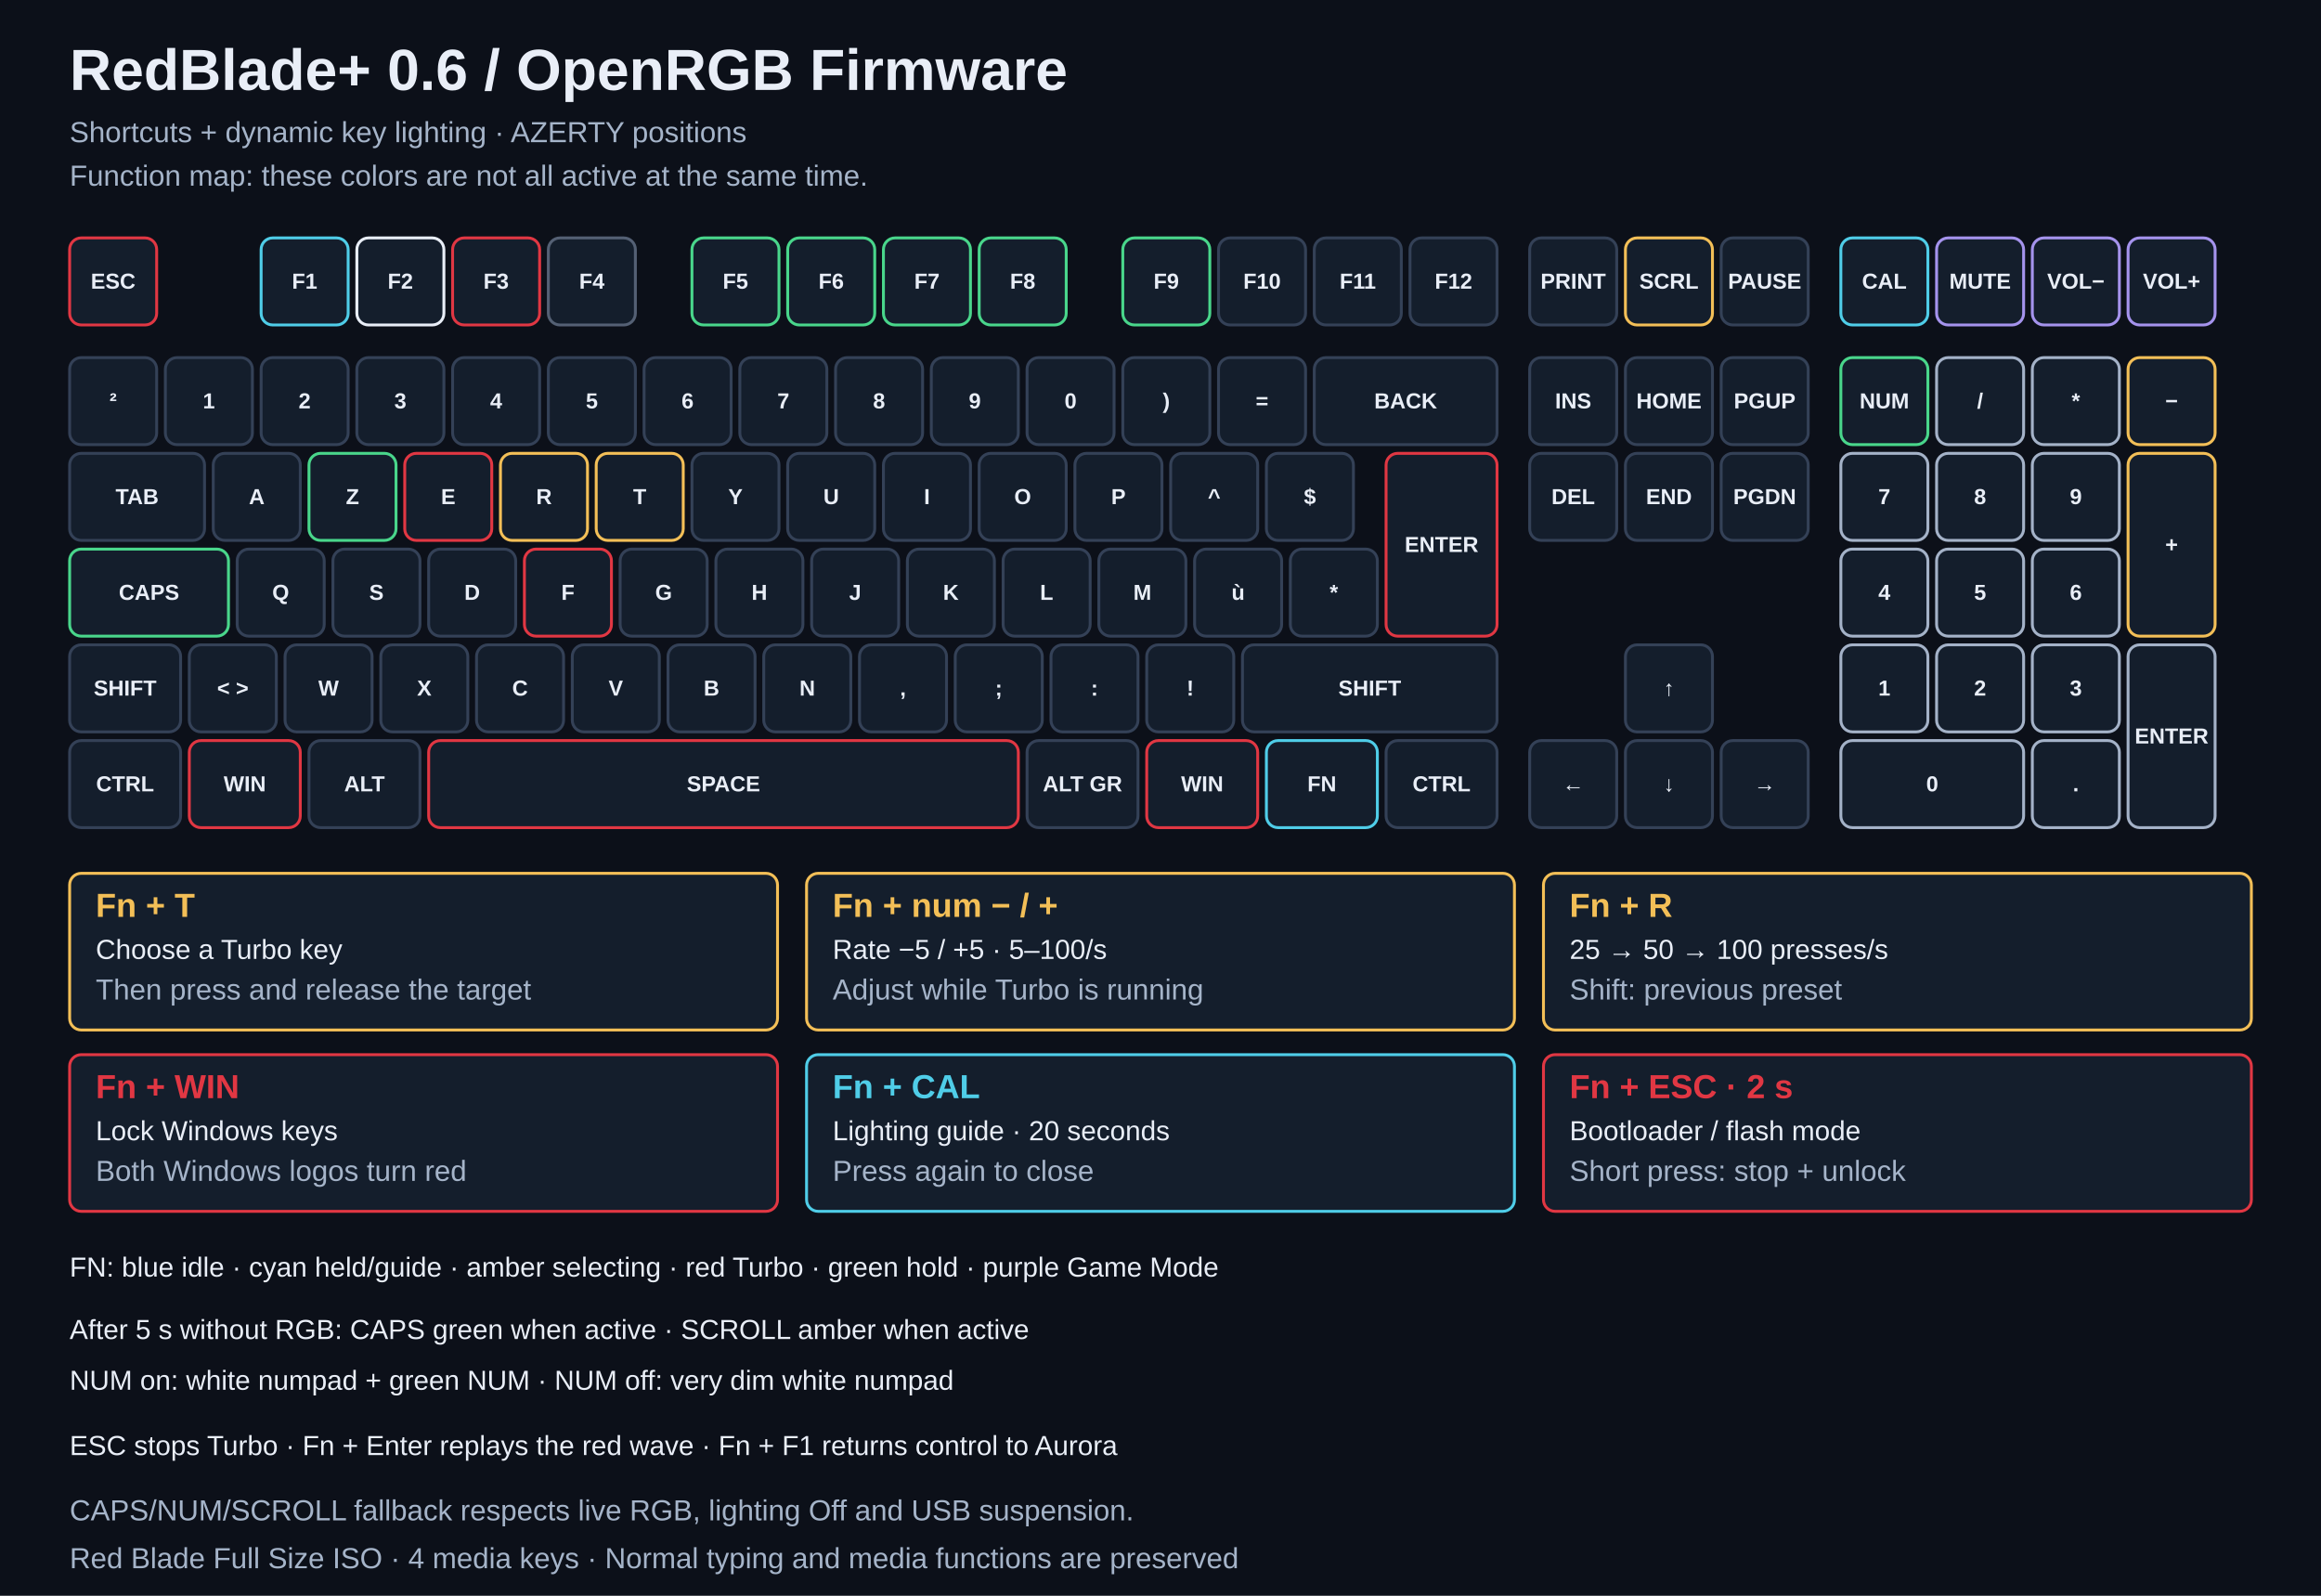
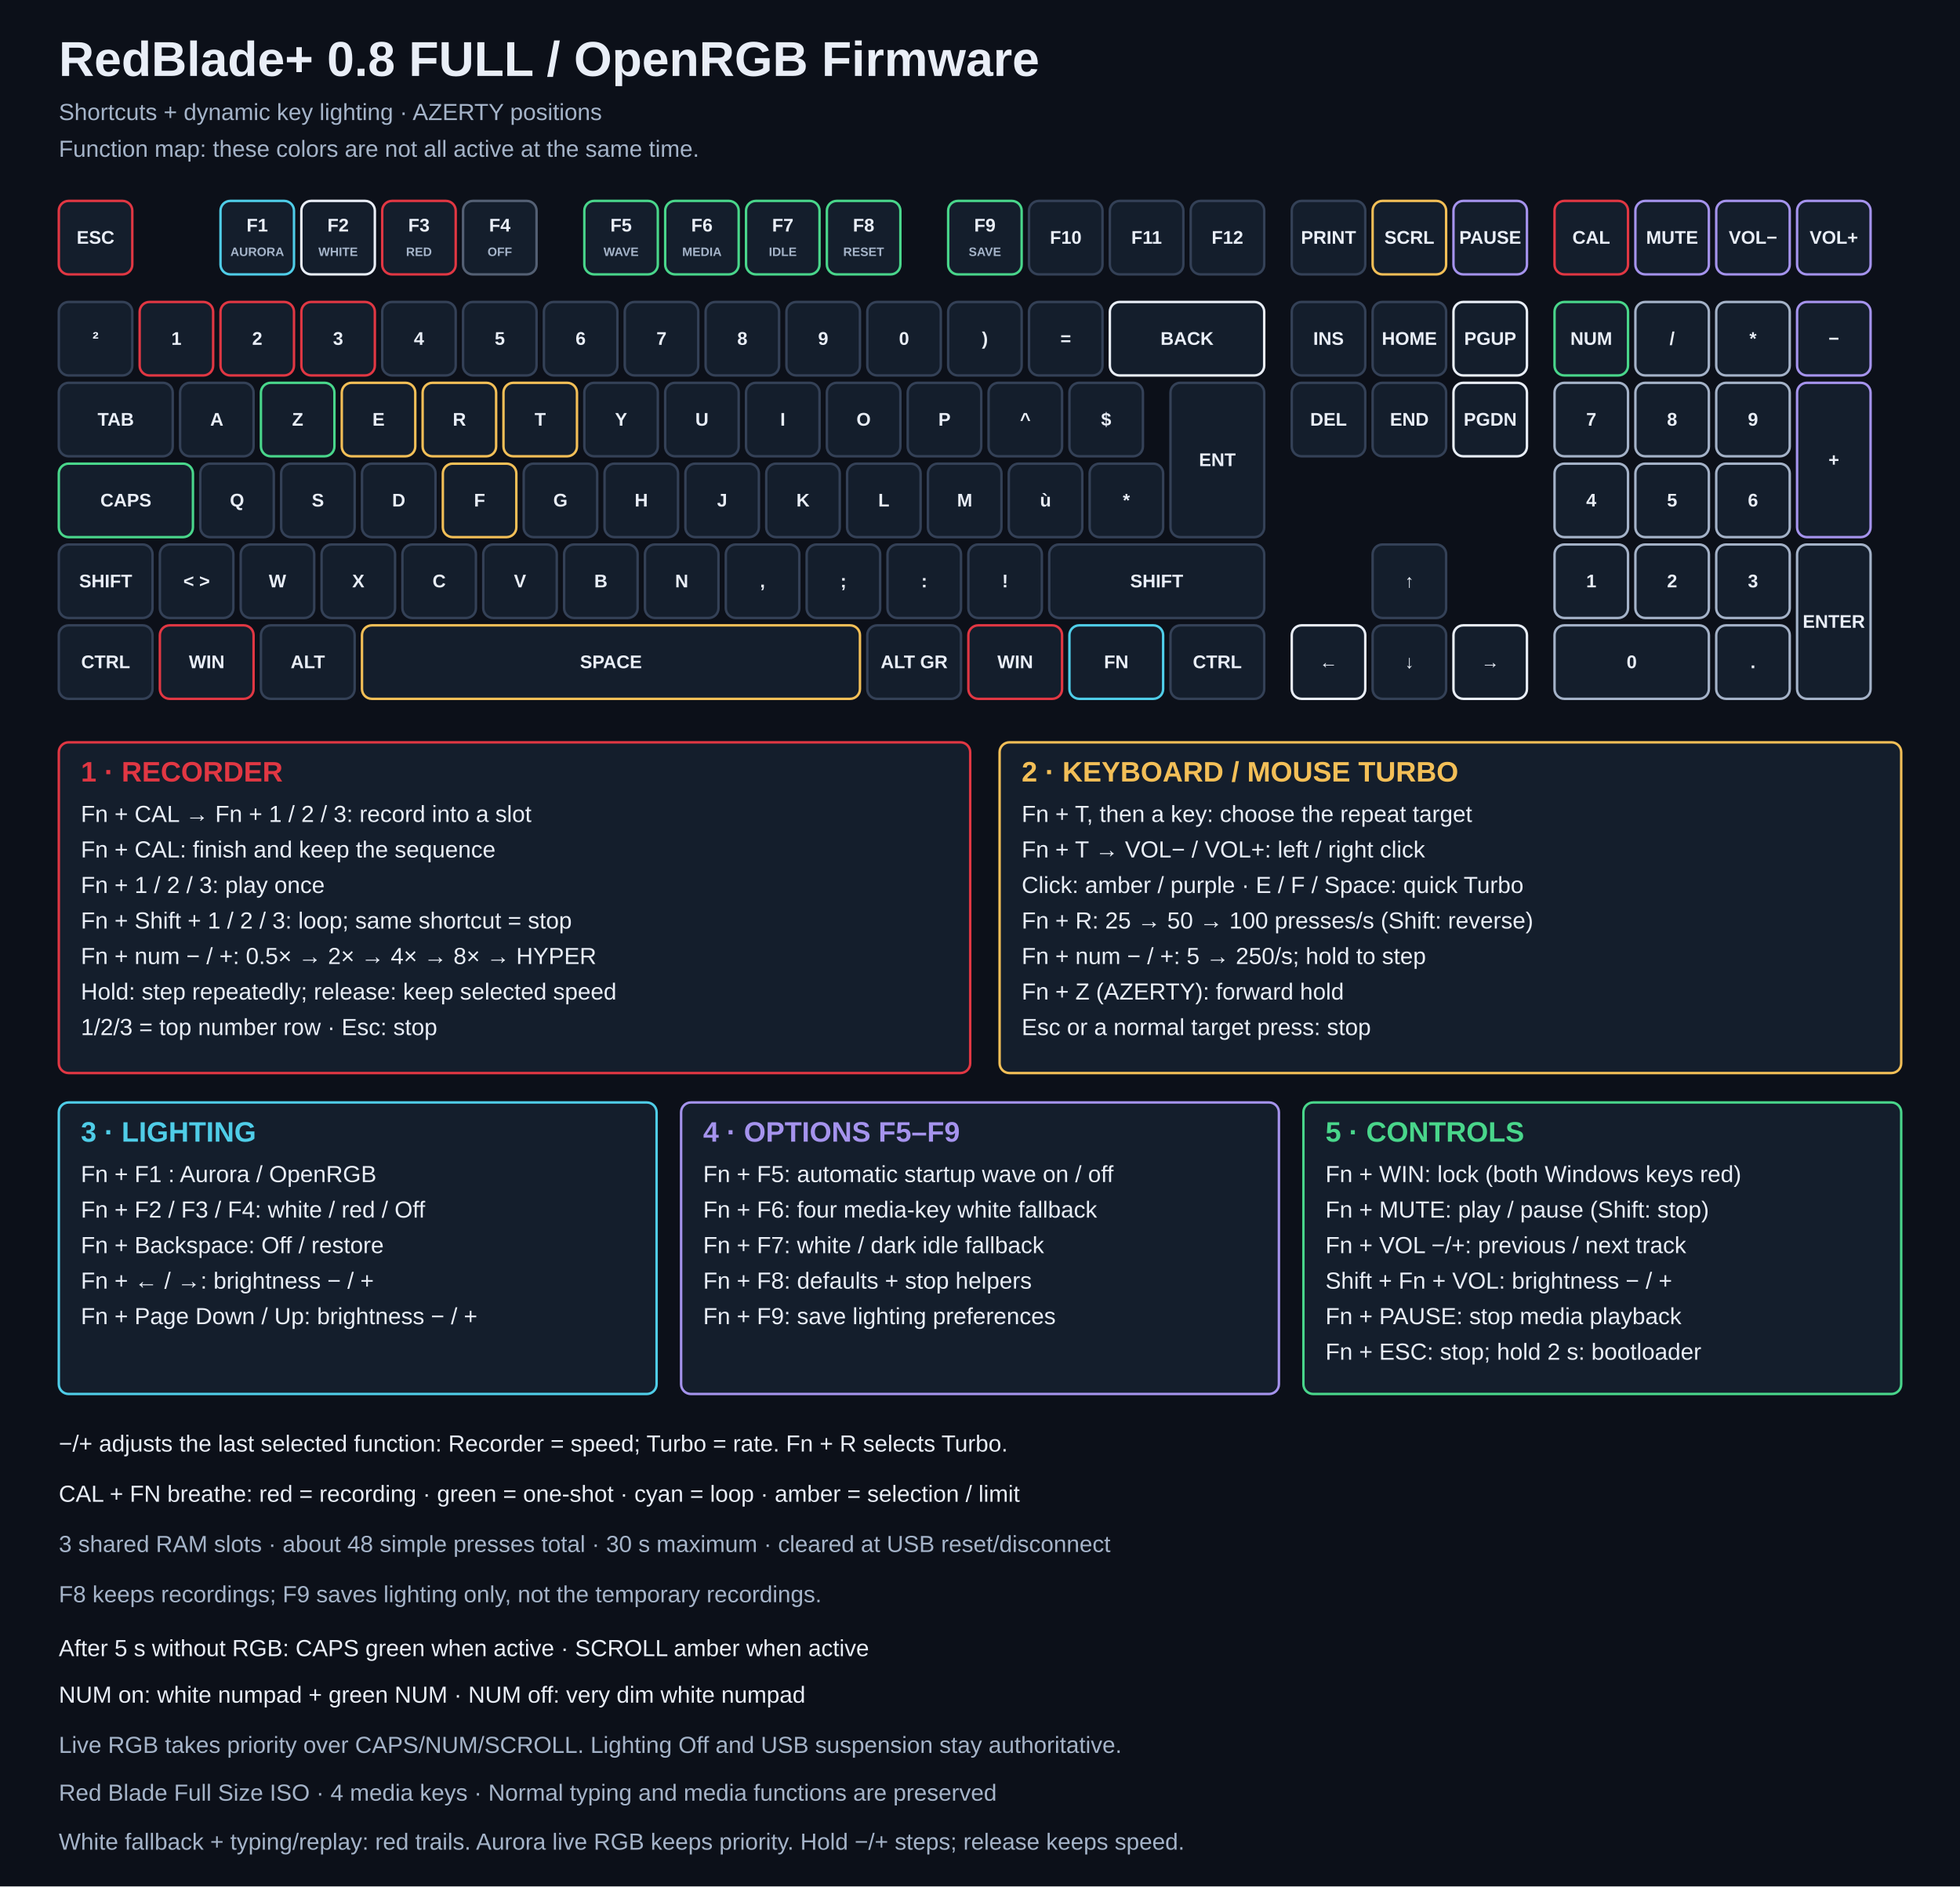
- <svg xmlns="http://www.w3.org/2000/svg" width="1600" height="1100" viewBox="0 0 1600 1100">
-   <rect width="1600" height="1100" fill="#0c1019" />
-   <style>text{font-family:Arial,DejaVu Sans,sans-serif;fill:#e9eef7}.title{font-size:40px;font-weight:700}.sub{font-size:20px;fill:#a5b4c9}.key{font-size:15px;font-weight:700;text-anchor:middle}.card{font-size:23px;font-weight:700}.body{font-size:19px}</style>
-   <text x="48" y="62" class="title">RedBlade+ 0.6  /  OpenRGB Firmware</text>
+ <svg xmlns="http://www.w3.org/2000/svg" width="1600" height="1540" viewBox="0 0 1600 1540">
+   <rect width="1600" height="1540" fill="#0c1019" />
+   <style>text{font-family:Arial,DejaVu Sans,sans-serif;fill:#e9eef7}.title{font-size:40px;font-weight:700}.sub{font-size:19px;fill:#a5b4c9}.key{font-size:15px;font-weight:700;text-anchor:middle}.tiny{font-size:10px;font-weight:700;text-anchor:middle;fill:#a5b4c9}.card{font-size:23px;font-weight:700}.body{font-size:19px}</style>
+   <text x="48" y="62" class="title">RedBlade+ 0.8 FULL  /  OpenRGB Firmware</text>
  <text x="48" y="98" class="sub">Shortcuts + dynamic key lighting · AZERTY positions</text>
  <text x="48" y="128" class="sub">Function map: these colors are not all active at the same time.</text>
  <rect x="48" y="164" width="60" height="60" rx="8" fill="#141e2c" stroke="#e13743" stroke-width="2" />
  <text x="78.0" y="199.0" class="key">ESC</text>
  <rect x="180" y="164" width="60" height="60" rx="8" fill="#141e2c" stroke="#4fcde8" stroke-width="2" />
-   <text x="210.0" y="199.0" class="key">F1</text>
+   <text x="210.0" y="189.0" class="key">F1</text>
+   <text x="210.0" y="209.0" class="tiny">AURORA</text>
  <rect x="246" y="164" width="60" height="60" rx="8" fill="#141e2c" stroke="#e9eef7" stroke-width="2" />
-   <text x="276.0" y="199.0" class="key">F2</text>
+   <text x="276.0" y="189.0" class="key">F2</text>
+   <text x="276.0" y="209.0" class="tiny">WHITE</text>
  <rect x="312" y="164" width="60" height="60" rx="8" fill="#141e2c" stroke="#e13743" stroke-width="2" />
-   <text x="342.0" y="199.0" class="key">F3</text>
+   <text x="342.0" y="189.0" class="key">F3</text>
+   <text x="342.0" y="209.0" class="tiny">RED</text>
  <rect x="378" y="164" width="60" height="60" rx="8" fill="#141e2c" stroke="#546074" stroke-width="2" />
-   <text x="408.0" y="199.0" class="key">F4</text>
+   <text x="408.0" y="189.0" class="key">F4</text>
+   <text x="408.0" y="209.0" class="tiny">OFF</text>
  <rect x="477.0" y="164" width="60" height="60" rx="8" fill="#141e2c" stroke="#49d68b" stroke-width="2" />
-   <text x="507.0" y="199.0" class="key">F5</text>
+   <text x="507.0" y="189.0" class="key">F5</text>
+   <text x="507.0" y="209.0" class="tiny">WAVE</text>
  <rect x="543.0" y="164" width="60" height="60" rx="8" fill="#141e2c" stroke="#49d68b" stroke-width="2" />
-   <text x="573.0" y="199.0" class="key">F6</text>
+   <text x="573.0" y="189.0" class="key">F6</text>
+   <text x="573.0" y="209.0" class="tiny">MEDIA</text>
  <rect x="609.0" y="164" width="60" height="60" rx="8" fill="#141e2c" stroke="#49d68b" stroke-width="2" />
-   <text x="639.0" y="199.0" class="key">F7</text>
+   <text x="639.0" y="189.0" class="key">F7</text>
+   <text x="639.0" y="209.0" class="tiny">IDLE</text>
  <rect x="675.0" y="164" width="60" height="60" rx="8" fill="#141e2c" stroke="#49d68b" stroke-width="2" />
-   <text x="705.0" y="199.0" class="key">F8</text>
+   <text x="705.0" y="189.0" class="key">F8</text>
+   <text x="705.0" y="209.0" class="tiny">RESET</text>
  <rect x="774" y="164" width="60" height="60" rx="8" fill="#141e2c" stroke="#49d68b" stroke-width="2" />
-   <text x="804.0" y="199.0" class="key">F9</text>
+   <text x="804.0" y="189.0" class="key">F9</text>
+   <text x="804.0" y="209.0" class="tiny">SAVE</text>
  <rect x="840" y="164" width="60" height="60" rx="8" fill="#141e2c" stroke="#344157" stroke-width="2" />
  <text x="870.0" y="199.0" class="key">F10</text>
  <rect x="906" y="164" width="60" height="60" rx="8" fill="#141e2c" stroke="#344157" stroke-width="2" />
  <text x="936.0" y="199.0" class="key">F11</text>
  <rect x="972" y="164" width="60" height="60" rx="8" fill="#141e2c" stroke="#344157" stroke-width="2" />
  <text x="1002.0" y="199.0" class="key">F12</text>
  <rect x="1054.5" y="164" width="60" height="60" rx="8" fill="#141e2c" stroke="#344157" stroke-width="2" />
  <text x="1084.5" y="199.0" class="key">PRINT</text>
  <rect x="1120.5" y="164" width="60" height="60" rx="8" fill="#141e2c" stroke="#f3bf57" stroke-width="2" />
  <text x="1150.5" y="199.0" class="key">SCRL</text>
-   <rect x="1186.5" y="164" width="60" height="60" rx="8" fill="#141e2c" stroke="#344157" stroke-width="2" />
+   <rect x="1186.5" y="164" width="60" height="60" rx="8" fill="#141e2c" stroke="#a593ed" stroke-width="2" />
  <text x="1216.5" y="199.0" class="key">PAUSE</text>
-   <rect x="1269.0" y="164" width="60" height="60" rx="8" fill="#141e2c" stroke="#4fcde8" stroke-width="2" />
+   <rect x="1269.0" y="164" width="60" height="60" rx="8" fill="#141e2c" stroke="#e13743" stroke-width="2" />
  <text x="1299.0" y="199.0" class="key">CAL</text>
  <rect x="1335.0" y="164" width="60" height="60" rx="8" fill="#141e2c" stroke="#a593ed" stroke-width="2" />
  <text x="1365.0" y="199.0" class="key">MUTE</text>
  <rect x="1401.0" y="164" width="60" height="60" rx="8" fill="#141e2c" stroke="#a593ed" stroke-width="2" />
  <text x="1431.0" y="199.0" class="key">VOL−</text>
  <rect x="1467.0" y="164" width="60" height="60" rx="8" fill="#141e2c" stroke="#a593ed" stroke-width="2" />
  <text x="1497.0" y="199.0" class="key">VOL+</text>
  <rect x="48" y="246.5" width="60" height="60" rx="8" fill="#141e2c" stroke="#344157" stroke-width="2" />
  <text x="78.0" y="281.5" class="key">²</text>
-   <rect x="114" y="246.5" width="60" height="60" rx="8" fill="#141e2c" stroke="#344157" stroke-width="2" />
+   <rect x="114" y="246.5" width="60" height="60" rx="8" fill="#141e2c" stroke="#e13743" stroke-width="2" />
  <text x="144.0" y="281.5" class="key">1</text>
-   <rect x="180" y="246.5" width="60" height="60" rx="8" fill="#141e2c" stroke="#344157" stroke-width="2" />
+   <rect x="180" y="246.5" width="60" height="60" rx="8" fill="#141e2c" stroke="#e13743" stroke-width="2" />
  <text x="210.0" y="281.5" class="key">2</text>
-   <rect x="246" y="246.5" width="60" height="60" rx="8" fill="#141e2c" stroke="#344157" stroke-width="2" />
+   <rect x="246" y="246.5" width="60" height="60" rx="8" fill="#141e2c" stroke="#e13743" stroke-width="2" />
  <text x="276.0" y="281.5" class="key">3</text>
  <rect x="312" y="246.5" width="60" height="60" rx="8" fill="#141e2c" stroke="#344157" stroke-width="2" />
  <text x="342.0" y="281.5" class="key">4</text>
  <rect x="378" y="246.5" width="60" height="60" rx="8" fill="#141e2c" stroke="#344157" stroke-width="2" />
  <text x="408.0" y="281.5" class="key">5</text>
  <rect x="444" y="246.5" width="60" height="60" rx="8" fill="#141e2c" stroke="#344157" stroke-width="2" />
  <text x="474.0" y="281.5" class="key">6</text>
  <rect x="510" y="246.5" width="60" height="60" rx="8" fill="#141e2c" stroke="#344157" stroke-width="2" />
  <text x="540.0" y="281.5" class="key">7</text>
  <rect x="576" y="246.5" width="60" height="60" rx="8" fill="#141e2c" stroke="#344157" stroke-width="2" />
  <text x="606.0" y="281.5" class="key">8</text>
  <rect x="642" y="246.5" width="60" height="60" rx="8" fill="#141e2c" stroke="#344157" stroke-width="2" />
  <text x="672.0" y="281.5" class="key">9</text>
  <rect x="708" y="246.5" width="60" height="60" rx="8" fill="#141e2c" stroke="#344157" stroke-width="2" />
  <text x="738.0" y="281.5" class="key">0</text>
  <rect x="774" y="246.5" width="60" height="60" rx="8" fill="#141e2c" stroke="#344157" stroke-width="2" />
  <text x="804.0" y="281.5" class="key">)</text>
  <rect x="840" y="246.5" width="60" height="60" rx="8" fill="#141e2c" stroke="#344157" stroke-width="2" />
  <text x="870.0" y="281.5" class="key">=</text>
-   <rect x="906" y="246.5" width="126" height="60" rx="8" fill="#141e2c" stroke="#344157" stroke-width="2" />
+   <rect x="906" y="246.5" width="126" height="60" rx="8" fill="#141e2c" stroke="#e9eef7" stroke-width="2" />
  <text x="969.0" y="281.5" class="key">BACK</text>
  <rect x="1054.5" y="246.5" width="60" height="60" rx="8" fill="#141e2c" stroke="#344157" stroke-width="2" />
  <text x="1084.5" y="281.5" class="key">INS</text>
  <rect x="1120.5" y="246.5" width="60" height="60" rx="8" fill="#141e2c" stroke="#344157" stroke-width="2" />
  <text x="1150.5" y="281.5" class="key">HOME</text>
-   <rect x="1186.5" y="246.5" width="60" height="60" rx="8" fill="#141e2c" stroke="#344157" stroke-width="2" />
+   <rect x="1186.5" y="246.5" width="60" height="60" rx="8" fill="#141e2c" stroke="#e9eef7" stroke-width="2" />
  <text x="1216.5" y="281.5" class="key">PGUP</text>
  <rect x="1269.0" y="246.5" width="60" height="60" rx="8" fill="#141e2c" stroke="#49d68b" stroke-width="2" />
  <text x="1299.0" y="281.5" class="key">NUM</text>
  <rect x="1335.0" y="246.5" width="60" height="60" rx="8" fill="#141e2c" stroke="#a4b2c8" stroke-width="2" />
  <text x="1365.0" y="281.5" class="key">/</text>
  <rect x="1401.0" y="246.5" width="60" height="60" rx="8" fill="#141e2c" stroke="#a4b2c8" stroke-width="2" />
  <text x="1431.0" y="281.5" class="key">*</text>
-   <rect x="1467.0" y="246.5" width="60" height="60" rx="8" fill="#141e2c" stroke="#f3bf57" stroke-width="2" />
+   <rect x="1467.0" y="246.5" width="60" height="60" rx="8" fill="#141e2c" stroke="#a593ed" stroke-width="2" />
  <text x="1497.0" y="281.5" class="key">−</text>
  <rect x="48" y="312.5" width="93.0" height="60" rx="8" fill="#141e2c" stroke="#344157" stroke-width="2" />
  <text x="94.5" y="347.5" class="key">TAB</text>
  <rect x="147.0" y="312.5" width="60" height="60" rx="8" fill="#141e2c" stroke="#344157" stroke-width="2" />
  <text x="177.0" y="347.5" class="key">A</text>
  <rect x="213.0" y="312.5" width="60" height="60" rx="8" fill="#141e2c" stroke="#49d68b" stroke-width="2" />
  <text x="243.0" y="347.5" class="key">Z</text>
-   <rect x="279.0" y="312.5" width="60" height="60" rx="8" fill="#141e2c" stroke="#e13743" stroke-width="2" />
+   <rect x="279.0" y="312.5" width="60" height="60" rx="8" fill="#141e2c" stroke="#f3bf57" stroke-width="2" />
  <text x="309.0" y="347.5" class="key">E</text>
  <rect x="345.0" y="312.5" width="60" height="60" rx="8" fill="#141e2c" stroke="#f3bf57" stroke-width="2" />
  <text x="375.0" y="347.5" class="key">R</text>
  <rect x="411.0" y="312.5" width="60" height="60" rx="8" fill="#141e2c" stroke="#f3bf57" stroke-width="2" />
  <text x="441.0" y="347.5" class="key">T</text>
  <rect x="477.0" y="312.5" width="60" height="60" rx="8" fill="#141e2c" stroke="#344157" stroke-width="2" />
  <text x="507.0" y="347.5" class="key">Y</text>
  <rect x="543.0" y="312.5" width="60" height="60" rx="8" fill="#141e2c" stroke="#344157" stroke-width="2" />
  <text x="573.0" y="347.5" class="key">U</text>
  <rect x="609.0" y="312.5" width="60" height="60" rx="8" fill="#141e2c" stroke="#344157" stroke-width="2" />
  <text x="639.0" y="347.5" class="key">I</text>
  <rect x="675.0" y="312.5" width="60" height="60" rx="8" fill="#141e2c" stroke="#344157" stroke-width="2" />
  <text x="705.0" y="347.5" class="key">O</text>
  <rect x="741.0" y="312.5" width="60" height="60" rx="8" fill="#141e2c" stroke="#344157" stroke-width="2" />
  <text x="771.0" y="347.5" class="key">P</text>
  <rect x="807.0" y="312.5" width="60" height="60" rx="8" fill="#141e2c" stroke="#344157" stroke-width="2" />
  <text x="837.0" y="347.5" class="key">^</text>
  <rect x="873.0" y="312.5" width="60" height="60" rx="8" fill="#141e2c" stroke="#344157" stroke-width="2" />
  <text x="903.0" y="347.5" class="key">$</text>
  <rect x="1054.5" y="312.5" width="60" height="60" rx="8" fill="#141e2c" stroke="#344157" stroke-width="2" />
  <text x="1084.5" y="347.5" class="key">DEL</text>
  <rect x="1120.5" y="312.5" width="60" height="60" rx="8" fill="#141e2c" stroke="#344157" stroke-width="2" />
  <text x="1150.5" y="347.5" class="key">END</text>
-   <rect x="1186.5" y="312.5" width="60" height="60" rx="8" fill="#141e2c" stroke="#344157" stroke-width="2" />
+   <rect x="1186.5" y="312.5" width="60" height="60" rx="8" fill="#141e2c" stroke="#e9eef7" stroke-width="2" />
  <text x="1216.5" y="347.5" class="key">PGDN</text>
  <rect x="1269.0" y="312.5" width="60" height="60" rx="8" fill="#141e2c" stroke="#a4b2c8" stroke-width="2" />
  <text x="1299.0" y="347.5" class="key">7</text>
  <rect x="1335.0" y="312.5" width="60" height="60" rx="8" fill="#141e2c" stroke="#a4b2c8" stroke-width="2" />
  <text x="1365.0" y="347.5" class="key">8</text>
  <rect x="1401.0" y="312.5" width="60" height="60" rx="8" fill="#141e2c" stroke="#a4b2c8" stroke-width="2" />
  <text x="1431.0" y="347.5" class="key">9</text>
-   <rect x="1467.0" y="312.5" width="60" height="126" rx="8" fill="#141e2c" stroke="#f3bf57" stroke-width="2" />
+   <rect x="1467.0" y="312.5" width="60" height="126" rx="8" fill="#141e2c" stroke="#a593ed" stroke-width="2" />
  <text x="1497.0" y="380.5" class="key">+</text>
  <rect x="48" y="378.5" width="109.5" height="60" rx="8" fill="#141e2c" stroke="#49d68b" stroke-width="2" />
  <text x="102.75" y="413.5" class="key">CAPS</text>
  <rect x="163.5" y="378.5" width="60" height="60" rx="8" fill="#141e2c" stroke="#344157" stroke-width="2" />
  <text x="193.5" y="413.5" class="key">Q</text>
  <rect x="229.5" y="378.5" width="60" height="60" rx="8" fill="#141e2c" stroke="#344157" stroke-width="2" />
  <text x="259.5" y="413.5" class="key">S</text>
  <rect x="295.5" y="378.5" width="60" height="60" rx="8" fill="#141e2c" stroke="#344157" stroke-width="2" />
  <text x="325.5" y="413.5" class="key">D</text>
-   <rect x="361.5" y="378.5" width="60" height="60" rx="8" fill="#141e2c" stroke="#e13743" stroke-width="2" />
+   <rect x="361.5" y="378.5" width="60" height="60" rx="8" fill="#141e2c" stroke="#f3bf57" stroke-width="2" />
  <text x="391.5" y="413.5" class="key">F</text>
  <rect x="427.5" y="378.5" width="60" height="60" rx="8" fill="#141e2c" stroke="#344157" stroke-width="2" />
  <text x="457.5" y="413.5" class="key">G</text>
  <rect x="493.5" y="378.5" width="60" height="60" rx="8" fill="#141e2c" stroke="#344157" stroke-width="2" />
  <text x="523.5" y="413.5" class="key">H</text>
  <rect x="559.5" y="378.5" width="60" height="60" rx="8" fill="#141e2c" stroke="#344157" stroke-width="2" />
  <text x="589.5" y="413.5" class="key">J</text>
  <rect x="625.5" y="378.5" width="60" height="60" rx="8" fill="#141e2c" stroke="#344157" stroke-width="2" />
  <text x="655.5" y="413.5" class="key">K</text>
  <rect x="691.5" y="378.5" width="60" height="60" rx="8" fill="#141e2c" stroke="#344157" stroke-width="2" />
  <text x="721.5" y="413.5" class="key">L</text>
  <rect x="757.5" y="378.5" width="60" height="60" rx="8" fill="#141e2c" stroke="#344157" stroke-width="2" />
  <text x="787.5" y="413.5" class="key">M</text>
  <rect x="823.5" y="378.5" width="60" height="60" rx="8" fill="#141e2c" stroke="#344157" stroke-width="2" />
  <text x="853.5" y="413.5" class="key">ù</text>
  <rect x="889.5" y="378.5" width="60" height="60" rx="8" fill="#141e2c" stroke="#344157" stroke-width="2" />
  <text x="919.5" y="413.5" class="key">*</text>
-   <rect x="955.5" y="312.5" width="76.5" height="126" rx="8" fill="#141e2c" stroke="#e13743" stroke-width="2" />
-   <text x="993.75" y="380.5" class="key">ENTER</text>
+   <rect x="955.5" y="312.5" width="76.5" height="126" rx="8" fill="#141e2c" stroke="#344157" stroke-width="2" />
+   <text x="993.75" y="380.5" class="key">ENT</text>
  <rect x="1269.0" y="378.5" width="60" height="60" rx="8" fill="#141e2c" stroke="#a4b2c8" stroke-width="2" />
  <text x="1299.0" y="413.5" class="key">4</text>
  <rect x="1335.0" y="378.5" width="60" height="60" rx="8" fill="#141e2c" stroke="#a4b2c8" stroke-width="2" />
  <text x="1365.0" y="413.5" class="key">5</text>
  <rect x="1401.0" y="378.5" width="60" height="60" rx="8" fill="#141e2c" stroke="#a4b2c8" stroke-width="2" />
  <text x="1431.0" y="413.5" class="key">6</text>
  <rect x="48" y="444.5" width="76.5" height="60" rx="8" fill="#141e2c" stroke="#344157" stroke-width="2" />
  <text x="86.25" y="479.5" class="key">SHIFT</text>
  <rect x="130.5" y="444.5" width="60" height="60" rx="8" fill="#141e2c" stroke="#344157" stroke-width="2" />
  <text x="160.5" y="479.5" class="key">&lt; &gt;</text>
  <rect x="196.5" y="444.5" width="60" height="60" rx="8" fill="#141e2c" stroke="#344157" stroke-width="2" />
  <text x="226.5" y="479.5" class="key">W</text>
  <rect x="262.5" y="444.5" width="60" height="60" rx="8" fill="#141e2c" stroke="#344157" stroke-width="2" />
  <text x="292.5" y="479.5" class="key">X</text>
  <rect x="328.5" y="444.5" width="60" height="60" rx="8" fill="#141e2c" stroke="#344157" stroke-width="2" />
  <text x="358.5" y="479.5" class="key">C</text>
  <rect x="394.5" y="444.5" width="60" height="60" rx="8" fill="#141e2c" stroke="#344157" stroke-width="2" />
  <text x="424.5" y="479.5" class="key">V</text>
  <rect x="460.5" y="444.5" width="60" height="60" rx="8" fill="#141e2c" stroke="#344157" stroke-width="2" />
  <text x="490.5" y="479.5" class="key">B</text>
  <rect x="526.5" y="444.5" width="60" height="60" rx="8" fill="#141e2c" stroke="#344157" stroke-width="2" />
  <text x="556.5" y="479.5" class="key">N</text>
  <rect x="592.5" y="444.5" width="60" height="60" rx="8" fill="#141e2c" stroke="#344157" stroke-width="2" />
  <text x="622.5" y="479.5" class="key">,</text>
  <rect x="658.5" y="444.5" width="60" height="60" rx="8" fill="#141e2c" stroke="#344157" stroke-width="2" />
  <text x="688.5" y="479.5" class="key">;</text>
  <rect x="724.5" y="444.5" width="60" height="60" rx="8" fill="#141e2c" stroke="#344157" stroke-width="2" />
  <text x="754.5" y="479.5" class="key">:</text>
  <rect x="790.5" y="444.5" width="60" height="60" rx="8" fill="#141e2c" stroke="#344157" stroke-width="2" />
  <text x="820.5" y="479.5" class="key">!</text>
  <rect x="856.5" y="444.5" width="175.5" height="60" rx="8" fill="#141e2c" stroke="#344157" stroke-width="2" />
  <text x="944.25" y="479.5" class="key">SHIFT</text>
  <rect x="1120.5" y="444.5" width="60" height="60" rx="8" fill="#141e2c" stroke="#344157" stroke-width="2" />
  <text x="1150.5" y="479.5" class="key">↑</text>
  <rect x="1269.0" y="444.5" width="60" height="60" rx="8" fill="#141e2c" stroke="#a4b2c8" stroke-width="2" />
  <text x="1299.0" y="479.5" class="key">1</text>
  <rect x="1335.0" y="444.5" width="60" height="60" rx="8" fill="#141e2c" stroke="#a4b2c8" stroke-width="2" />
  <text x="1365.0" y="479.5" class="key">2</text>
  <rect x="1401.0" y="444.5" width="60" height="60" rx="8" fill="#141e2c" stroke="#a4b2c8" stroke-width="2" />
  <text x="1431.0" y="479.5" class="key">3</text>
  <rect x="1467.0" y="444.5" width="60" height="126" rx="8" fill="#141e2c" stroke="#a4b2c8" stroke-width="2" />
  <text x="1497.0" y="512.5" class="key">ENTER</text>
  <rect x="48" y="510.5" width="76.5" height="60" rx="8" fill="#141e2c" stroke="#344157" stroke-width="2" />
  <text x="86.25" y="545.5" class="key">CTRL</text>
  <rect x="130.5" y="510.5" width="76.5" height="60" rx="8" fill="#141e2c" stroke="#e13743" stroke-width="2" />
  <text x="168.75" y="545.5" class="key">WIN</text>
  <rect x="213.0" y="510.5" width="76.5" height="60" rx="8" fill="#141e2c" stroke="#344157" stroke-width="2" />
  <text x="251.25" y="545.5" class="key">ALT</text>
-   <rect x="295.5" y="510.5" width="406.5" height="60" rx="8" fill="#141e2c" stroke="#e13743" stroke-width="2" />
+   <rect x="295.5" y="510.5" width="406.5" height="60" rx="8" fill="#141e2c" stroke="#f3bf57" stroke-width="2" />
  <text x="498.75" y="545.5" class="key">SPACE</text>
  <rect x="708" y="510.5" width="76.5" height="60" rx="8" fill="#141e2c" stroke="#344157" stroke-width="2" />
  <text x="746.25" y="545.5" class="key">ALT GR</text>
  <rect x="790.5" y="510.5" width="76.5" height="60" rx="8" fill="#141e2c" stroke="#e13743" stroke-width="2" />
  <text x="828.75" y="545.5" class="key">WIN</text>
  <rect x="873.0" y="510.5" width="76.5" height="60" rx="8" fill="#141e2c" stroke="#4fcde8" stroke-width="2" />
  <text x="911.25" y="545.5" class="key">FN</text>
  <rect x="955.5" y="510.5" width="76.5" height="60" rx="8" fill="#141e2c" stroke="#344157" stroke-width="2" />
  <text x="993.75" y="545.5" class="key">CTRL</text>
-   <rect x="1054.5" y="510.5" width="60" height="60" rx="8" fill="#141e2c" stroke="#344157" stroke-width="2" />
+   <rect x="1054.5" y="510.5" width="60" height="60" rx="8" fill="#141e2c" stroke="#e9eef7" stroke-width="2" />
  <text x="1084.5" y="545.5" class="key">←</text>
  <rect x="1120.5" y="510.5" width="60" height="60" rx="8" fill="#141e2c" stroke="#344157" stroke-width="2" />
  <text x="1150.5" y="545.5" class="key">↓</text>
-   <rect x="1186.5" y="510.5" width="60" height="60" rx="8" fill="#141e2c" stroke="#344157" stroke-width="2" />
+   <rect x="1186.5" y="510.5" width="60" height="60" rx="8" fill="#141e2c" stroke="#e9eef7" stroke-width="2" />
  <text x="1216.5" y="545.5" class="key">→</text>
  <rect x="1269.0" y="510.5" width="126" height="60" rx="8" fill="#141e2c" stroke="#a4b2c8" stroke-width="2" />
  <text x="1332.0" y="545.5" class="key">0</text>
  <rect x="1401.0" y="510.5" width="60" height="60" rx="8" fill="#141e2c" stroke="#a4b2c8" stroke-width="2" />
  <text x="1431.0" y="545.5" class="key">.</text>
-   <rect x="48" y="602" width="488" height="108" rx="8" fill="#141e2c" stroke="#f3bf57" stroke-width="2" />
-   <text x="66" y="632" class="card" style="fill:#f3bf57">Fn + T</text>
-   <text x="66" y="661" class="body">Choose a Turbo key</text>
-   <text x="66" y="689" class="sub">Then press and release the target</text>
-   <rect x="556" y="602" width="488" height="108" rx="8" fill="#141e2c" stroke="#f3bf57" stroke-width="2" />
-   <text x="574" y="632" class="card" style="fill:#f3bf57">Fn + num − / +</text>
-   <text x="574" y="661" class="body">Rate −5 / +5 · 5–100/s</text>
-   <text x="574" y="689" class="sub">Adjust while Turbo is running</text>
-   <rect x="1064" y="602" width="488" height="108" rx="8" fill="#141e2c" stroke="#f3bf57" stroke-width="2" />
-   <text x="1082" y="632" class="card" style="fill:#f3bf57">Fn + R</text>
-   <text x="1082" y="661" class="body">25 → 50 → 100 presses/s</text>
-   <text x="1082" y="689" class="sub">Shift: previous preset</text>
-   <rect x="48" y="727" width="488" height="108" rx="8" fill="#141e2c" stroke="#e13743" stroke-width="2" />
-   <text x="66" y="757" class="card" style="fill:#e13743">Fn + WIN</text>
-   <text x="66" y="786" class="body">Lock Windows keys</text>
-   <text x="66" y="814" class="sub">Both Windows logos turn red</text>
-   <rect x="556" y="727" width="488" height="108" rx="8" fill="#141e2c" stroke="#4fcde8" stroke-width="2" />
-   <text x="574" y="757" class="card" style="fill:#4fcde8">Fn + CAL</text>
-   <text x="574" y="786" class="body">Lighting guide · 20 seconds</text>
-   <text x="574" y="814" class="sub">Press again to close</text>
-   <rect x="1064" y="727" width="488" height="108" rx="8" fill="#141e2c" stroke="#e13743" stroke-width="2" />
-   <text x="1082" y="757" class="card" style="fill:#e13743">Fn + ESC · 2 s</text>
-   <text x="1082" y="786" class="body">Bootloader / flash mode</text>
-   <text x="1082" y="814" class="sub">Short press: stop + unlock</text>
-   <text x="48" y="880" class="body">FN: blue idle · cyan held/guide · amber selecting · red Turbo · green hold · purple Game Mode</text>
-   <text x="48" y="923" class="body">After 5 s without RGB: CAPS green when active · SCROLL amber when active</text>
-   <text x="48" y="958" class="body">NUM on: white numpad + green NUM · NUM off: very dim white numpad</text>
-   <text x="48" y="1003" class="body">ESC stops Turbo · Fn + Enter replays the red wave · Fn + F1 returns control to Aurora</text>
-   <text x="48" y="1048" class="sub">CAPS/NUM/SCROLL fallback respects live RGB, lighting Off and USB suspension.</text>
-   <text x="48" y="1081" class="sub">Red Blade Full Size ISO · 4 media keys · Normal typing and media functions are preserved</text>
+   <rect x="48" y="606" width="744" height="270" rx="8" fill="#141e2c" stroke="#e13743" stroke-width="2" />
+   <text x="66" y="638" class="card" style="fill:#e13743">1 · RECORDER</text>
+   <text x="66" y="671" class="body">Fn + CAL → Fn + 1 / 2 / 3: record into a slot</text>
+   <text x="66" y="700" class="body">Fn + CAL: finish and keep the sequence</text>
+   <text x="66" y="729" class="body">Fn + 1 / 2 / 3: play once</text>
+   <text x="66" y="758" class="body">Fn + Shift + 1 / 2 / 3: loop; same shortcut = stop</text>
+   <text x="66" y="787" class="body">Fn + num − / +: 0.5× → 2× → 4× → 8× → HYPER</text>
+   <text x="66" y="816" class="body">Hold: step repeatedly; release: keep selected speed</text>
+   <text x="66" y="845" class="body">1/2/3 = top number row · Esc: stop</text>
+   <rect x="816" y="606" width="736" height="270" rx="8" fill="#141e2c" stroke="#f3bf57" stroke-width="2" />
+   <text x="834" y="638" class="card" style="fill:#f3bf57">2 · KEYBOARD / MOUSE TURBO</text>
+   <text x="834" y="671" class="body">Fn + T, then a key: choose the repeat target</text>
+   <text x="834" y="700" class="body">Fn + T → VOL− / VOL+: left / right click</text>
+   <text x="834" y="729" class="body">Click: amber / purple · E / F / Space: quick Turbo</text>
+   <text x="834" y="758" class="body">Fn + R: 25 → 50 → 100 presses/s (Shift: reverse)</text>
+   <text x="834" y="787" class="body">Fn + num − / +: 5 → 250/s; hold to step</text>
+   <text x="834" y="816" class="body">Fn + Z (AZERTY): forward hold</text>
+   <text x="834" y="845" class="body">Esc or a normal target press: stop</text>
+   <rect x="48" y="900" width="488" height="238" rx="8" fill="#141e2c" stroke="#4fcde8" stroke-width="2" />
+   <text x="66" y="932" class="card" style="fill:#4fcde8">3 · LIGHTING</text>
+   <text x="66" y="965" class="body">Fn + F1 : Aurora / OpenRGB</text>
+   <text x="66" y="994" class="body">Fn + F2 / F3 / F4: white / red / Off</text>
+   <text x="66" y="1023" class="body">Fn + Backspace: Off / restore</text>
+   <text x="66" y="1052" class="body">Fn + ← / →: brightness − / +</text>
+   <text x="66" y="1081" class="body">Fn + Page Down / Up: brightness − / +</text>
+   <rect x="556" y="900" width="488" height="238" rx="8" fill="#141e2c" stroke="#a593ed" stroke-width="2" />
+   <text x="574" y="932" class="card" style="fill:#a593ed">4 · OPTIONS F5–F9</text>
+   <text x="574" y="965" class="body">Fn + F5: automatic startup wave on / off</text>
+   <text x="574" y="994" class="body">Fn + F6: four media-key white fallback</text>
+   <text x="574" y="1023" class="body">Fn + F7: white / dark idle fallback</text>
+   <text x="574" y="1052" class="body">Fn + F8: defaults + stop helpers</text>
+   <text x="574" y="1081" class="body">Fn + F9: save lighting preferences</text>
+   <rect x="1064" y="900" width="488" height="238" rx="8" fill="#141e2c" stroke="#49d68b" stroke-width="2" />
+   <text x="1082" y="932" class="card" style="fill:#49d68b">5 · CONTROLS</text>
+   <text x="1082" y="965" class="body">Fn + WIN: lock (both Windows keys red)</text>
+   <text x="1082" y="994" class="body">Fn + MUTE: play / pause (Shift: stop)</text>
+   <text x="1082" y="1023" class="body">Fn + VOL −/+: previous / next track</text>
+   <text x="1082" y="1052" class="body">Shift + Fn + VOL: brightness − / +</text>
+   <text x="1082" y="1081" class="body">Fn + PAUSE: stop media playback</text>
+   <text x="1082" y="1110" class="body">Fn + ESC: stop; hold 2 s: bootloader</text>
+   <text x="48" y="1185" class="body">−/+ adjusts the last selected function: Recorder = speed; Turbo = rate. Fn + R selects Turbo.</text>
+   <text x="48" y="1226" class="body">CAL + FN breathe: red = recording · green = one-shot · cyan = loop · amber = selection / limit</text>
+   <text x="48" y="1267" class="sub">3 shared RAM slots · about 48 simple presses total · 30 s maximum · cleared at USB reset/disconnect</text>
+   <text x="48" y="1308" class="sub">F8 keeps recordings; F9 saves lighting only, not the temporary recordings.</text>
+   <text x="48" y="1352" class="body">After 5 s without RGB: CAPS green when active · SCROLL amber when active</text>
+   <text x="48" y="1390" class="body">NUM on: white numpad + green NUM · NUM off: very dim white numpad</text>
+   <text x="48" y="1431" class="sub">Live RGB takes priority over CAPS/NUM/SCROLL. Lighting Off and USB suspension stay authoritative.</text>
+   <text x="48" y="1470" class="sub">Red Blade Full Size ISO · 4 media keys · Normal typing and media functions are preserved</text>
+   <text x="48" y="1510" class="sub">White fallback + typing/replay: red trails. Aurora live RGB keeps priority. Hold −/+ steps; release keeps speed.</text>
</svg>
